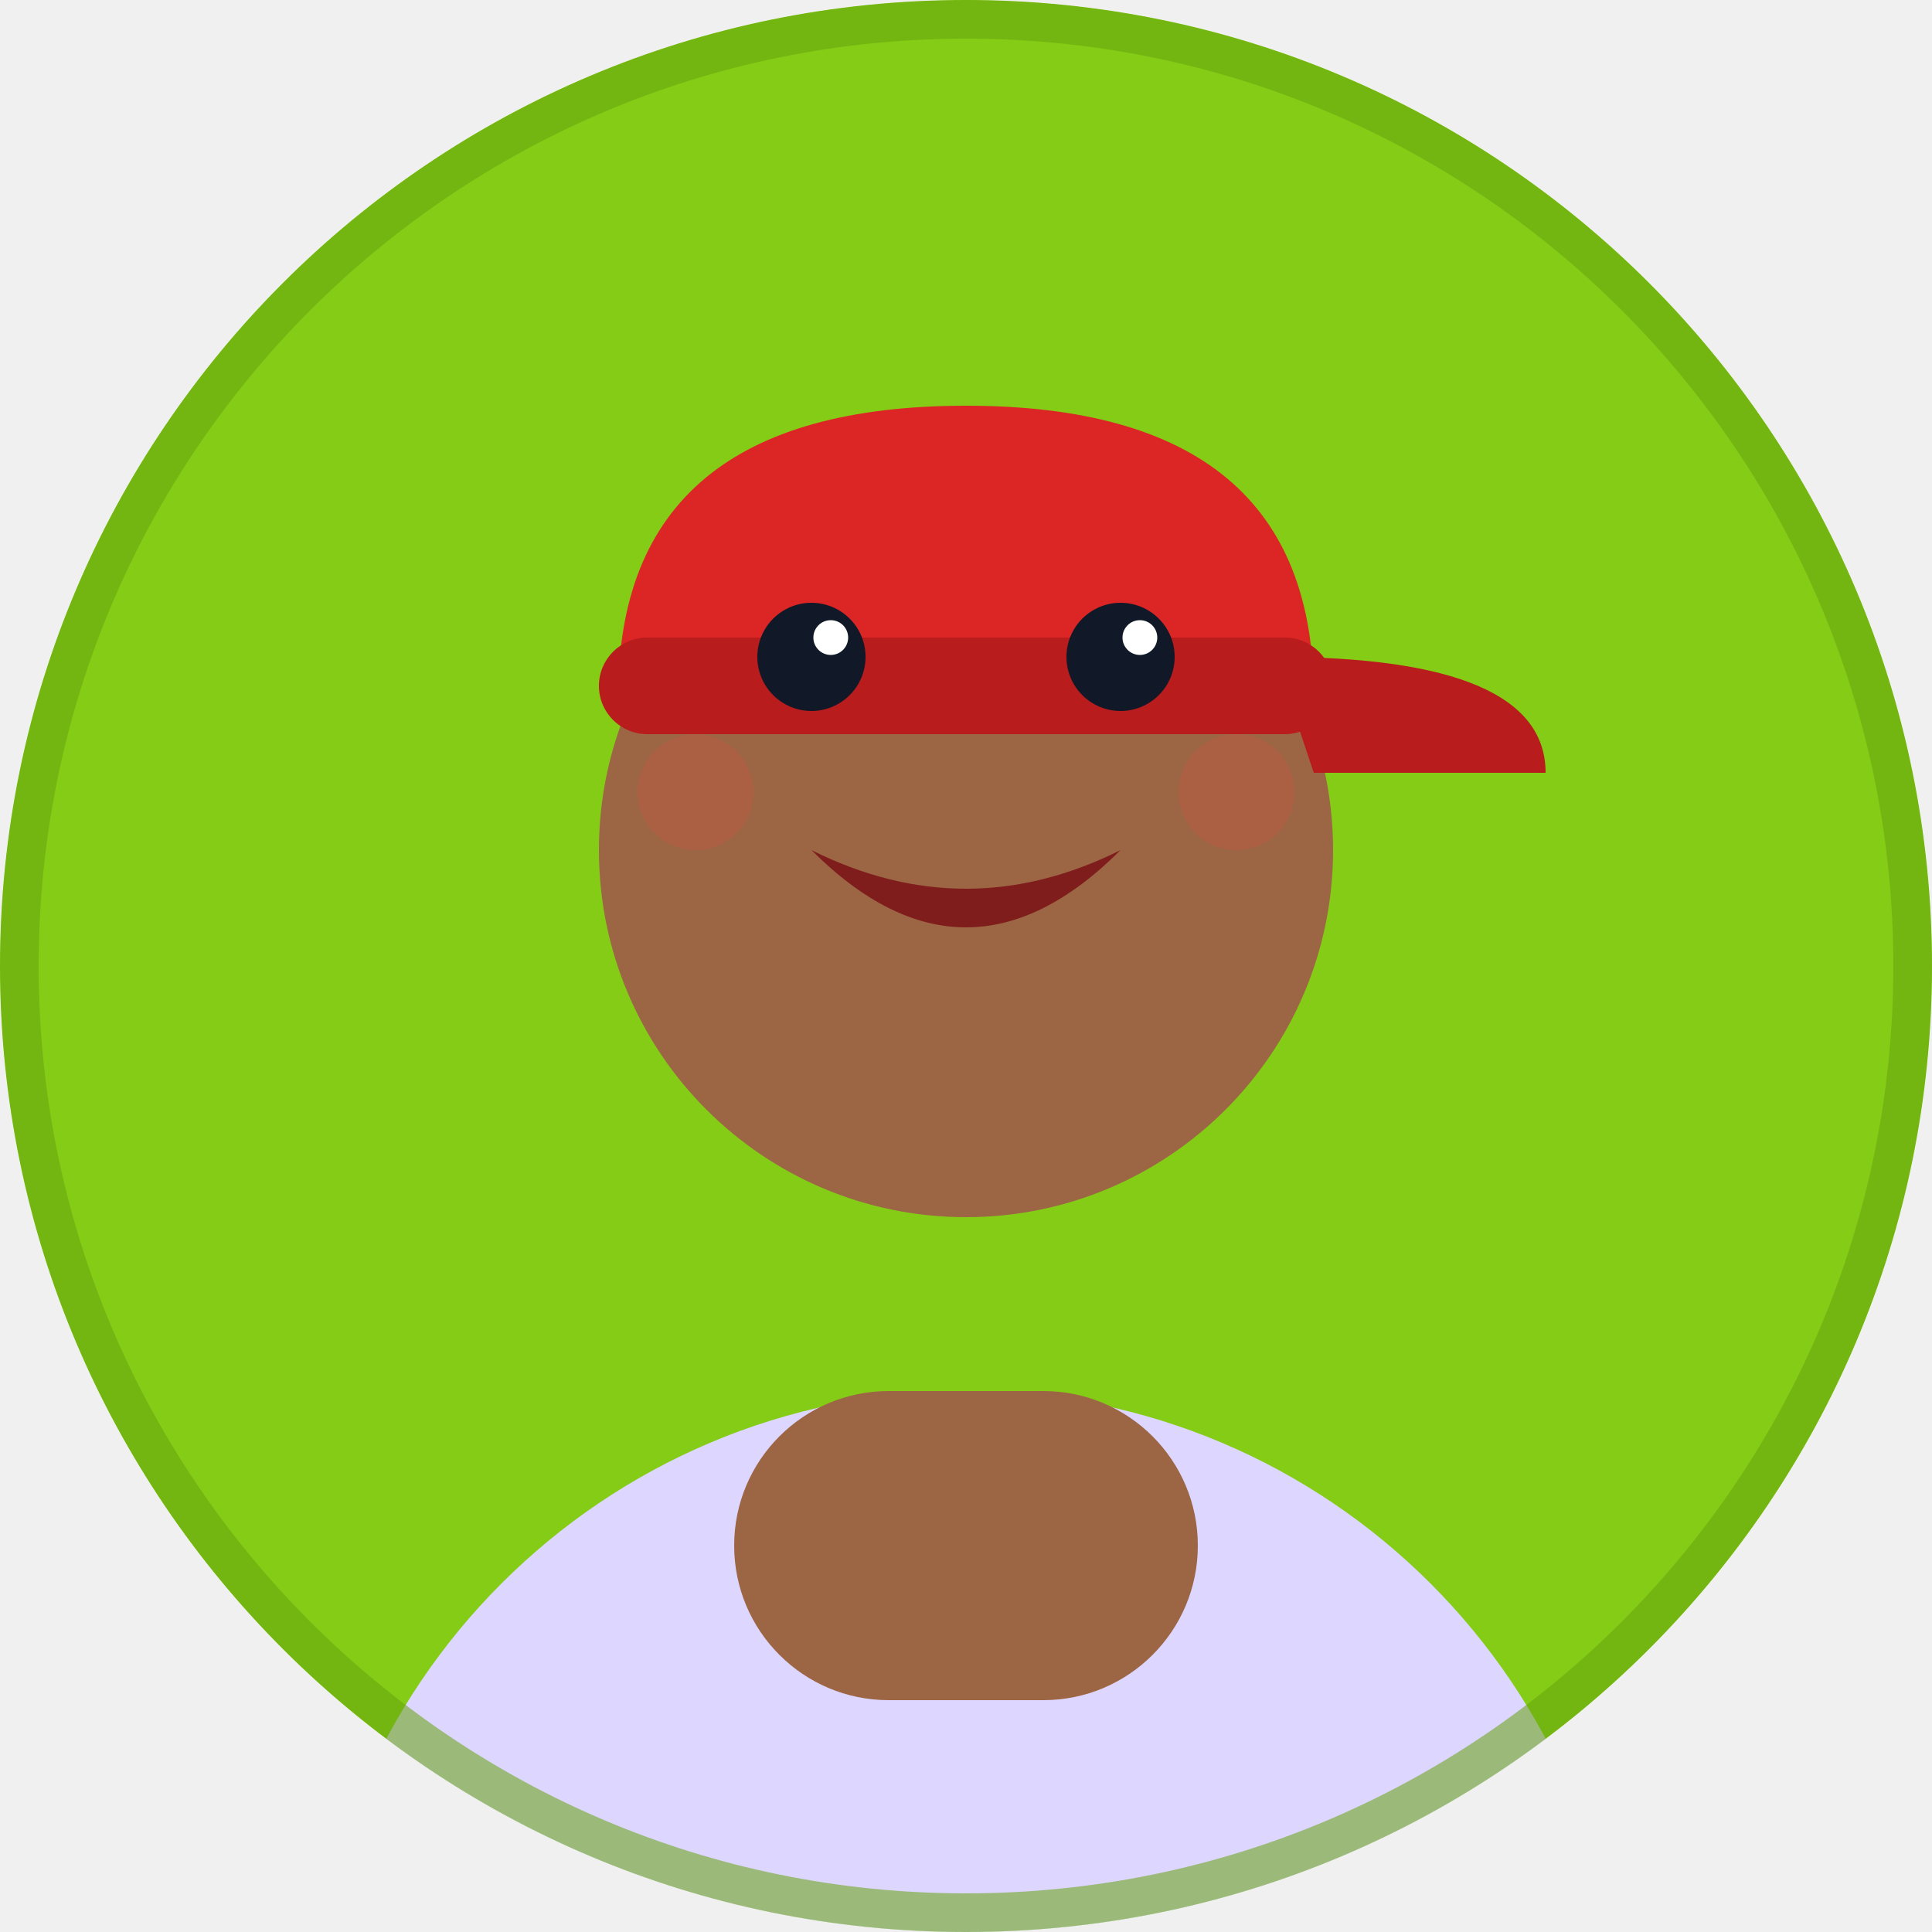
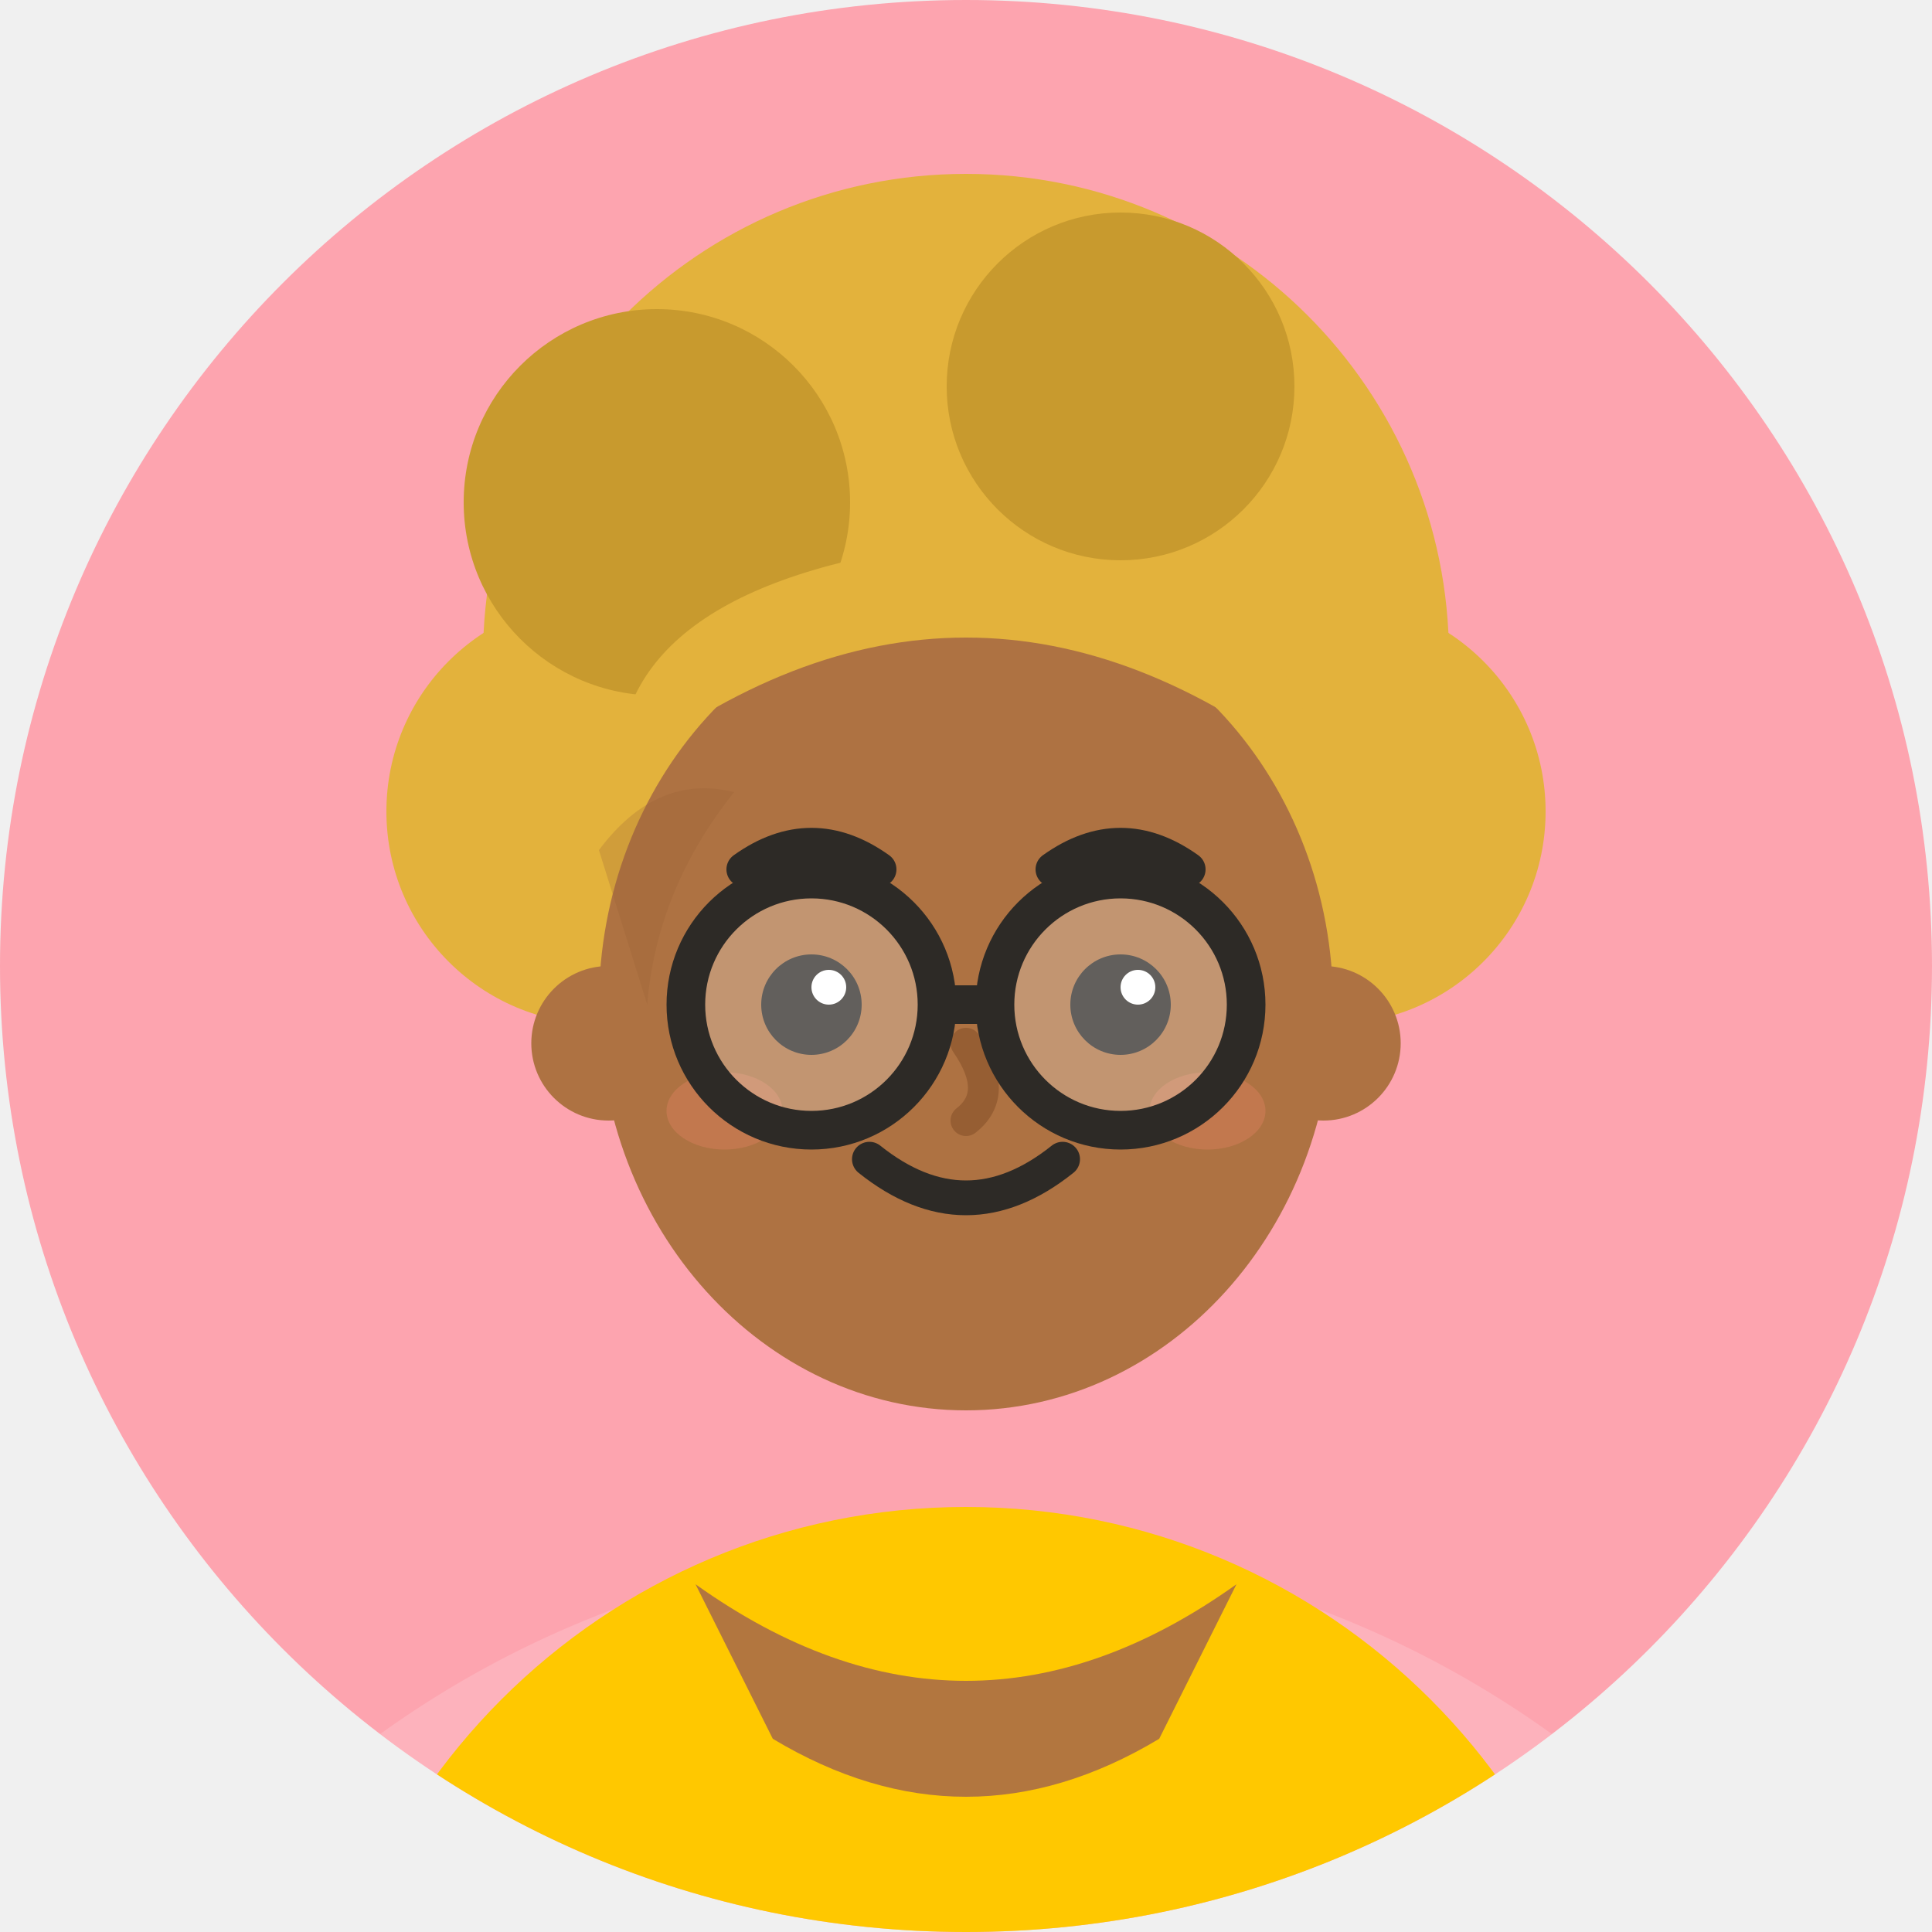
<svg xmlns="http://www.w3.org/2000/svg" viewBox="0 0 100 100" role="img" aria-label="Renance avatar 46">
  <defs>
-     <clipPath id="c46">
+     <clipPath id="c">
      <circle cx="50" cy="50" r="50" />
    </clipPath>
  </defs>
-   <g clip-path="url(#c46)">
-     <circle cx="50" cy="50" r="50" fill="#84CC16" />
-     <circle cx="50" cy="106" r="34" fill="#DDD6FE" />
-     <rect x="38" y="72" width="24" height="16" rx="8" fill="#9C6644" />
-     <circle cx="50" cy="44" r="19" fill="#9C6644" />
-     <path d="M32 36 Q32 21 50 21 Q68 21 68 36 Z" fill="#DC2626" />
-     <path d="M66 34 Q80 34 80 40 L68 40 Z" fill="#B91C1C" />
-     <rect x="31" y="33" width="38" height="5" rx="2.5" fill="#B91C1C" />
-     <circle cx="42" cy="34" r="2.8" fill="#111827" />
-     <circle cx="58" cy="34" r="2.8" fill="#111827" />
-     <circle cx="43" cy="33" r="0.9" fill="#fff" />
-     <circle cx="59" cy="33" r="0.9" fill="#fff" />
-     <circle cx="36" cy="41" r="3" fill="#EF4444" opacity="0.18" />
-     <circle cx="64" cy="41" r="3" fill="#EF4444" opacity="0.18" />
-     <path d="M42 44 Q50 52 58 44 Q50 48 42 44 Z" fill="#7F1D1D" />
-     <circle cx="50" cy="50" r="49" fill="none" stroke="#65A30D" stroke-width="2" opacity="0.55" />
+   <g clip-path="url(#c)">
+     <rect width="100" height="100" fill="#FDA4AF" />
+     <circle cx="50" cy="132" r="52" fill="white" opacity="0.16" />
+     <circle cx="50" cy="112" r="34" fill="#FFC800" />
+     <path d="M36 82 q14 10 28 0 l-4 8 q-10 6 -20 0 Z" fill="#AE7242" opacity="0.95" />
+     <circle cx="50" cy="34" r="25" fill="#E3B23C" />
+     <circle cx="31" cy="42" r="11" fill="#E3B23C" />
+     <circle cx="69" cy="42" r="11" fill="#E3B23C" />
+     <circle cx="34" cy="26" r="10" fill="#C89A2E" />
+     <circle cx="58" cy="20" r="9" fill="#C89A2E" />
+     <circle cx="31.5" cy="54" r="4" fill="#AE7242" />
+     <circle cx="68.5" cy="54" r="4" fill="#AE7242" />
+     <ellipse cx="50" cy="52" rx="19" ry="21" fill="#AE7242" />
+     <path d="M31 44 Q34 40 38 41 Q34 46 33.5 52 Z" fill="#965E33" opacity="0.25" />
+     <ellipse cx="37.5" cy="57.5" rx="3" ry="2" fill="#F1876D" opacity="0.30" />
+     <ellipse cx="62.5" cy="57.5" rx="3" ry="2" fill="#F1876D" opacity="0.30" />
+     <circle cx="42" cy="52" r="2.6" fill="#2D2A26" />
+     <circle cx="58" cy="52" r="2.6" fill="#2D2A26" />
+     <circle cx="42.9" cy="51.1" r="0.9" fill="white" />
+     <circle cx="58.9" cy="51.1" r="0.9" fill="white" />
+     <path d="M38.5 45 q3.5 -2.5 7 0" stroke="#2D2A26" stroke-width="1.8" fill="none" stroke-linecap="round" />
+     <path d="M54.5 45 q3.5 -2.5 7 0" stroke="#2D2A26" stroke-width="1.8" fill="none" stroke-linecap="round" />
+     <path d="M50 54 q1.8 2.6 0 4" stroke="#965E33" stroke-width="1.6" fill="none" stroke-linecap="round" />
+     <path d="M45 60 q5 4 10 0" stroke="#2D2A26" stroke-width="1.8" fill="none" stroke-linecap="round" />
+     <path d="M32 40 Q50 26 68 40 Q68 30 50 28 Q32 30 32 40 Z" fill="#E3B23C" />
+     <circle cx="42" cy="52" r="6.5" fill="white" opacity="0.25" />
+     <circle cx="42" cy="52" r="6.5" fill="none" stroke="#2D2A26" stroke-width="2" />
+     <circle cx="58" cy="52" r="6.5" fill="white" opacity="0.25" />
+     <circle cx="58" cy="52" r="6.5" fill="none" stroke="#2D2A26" stroke-width="2" />
+     <path d="M48.5 52 h3" stroke="#2D2A26" stroke-width="2" />
  </g>
</svg>
